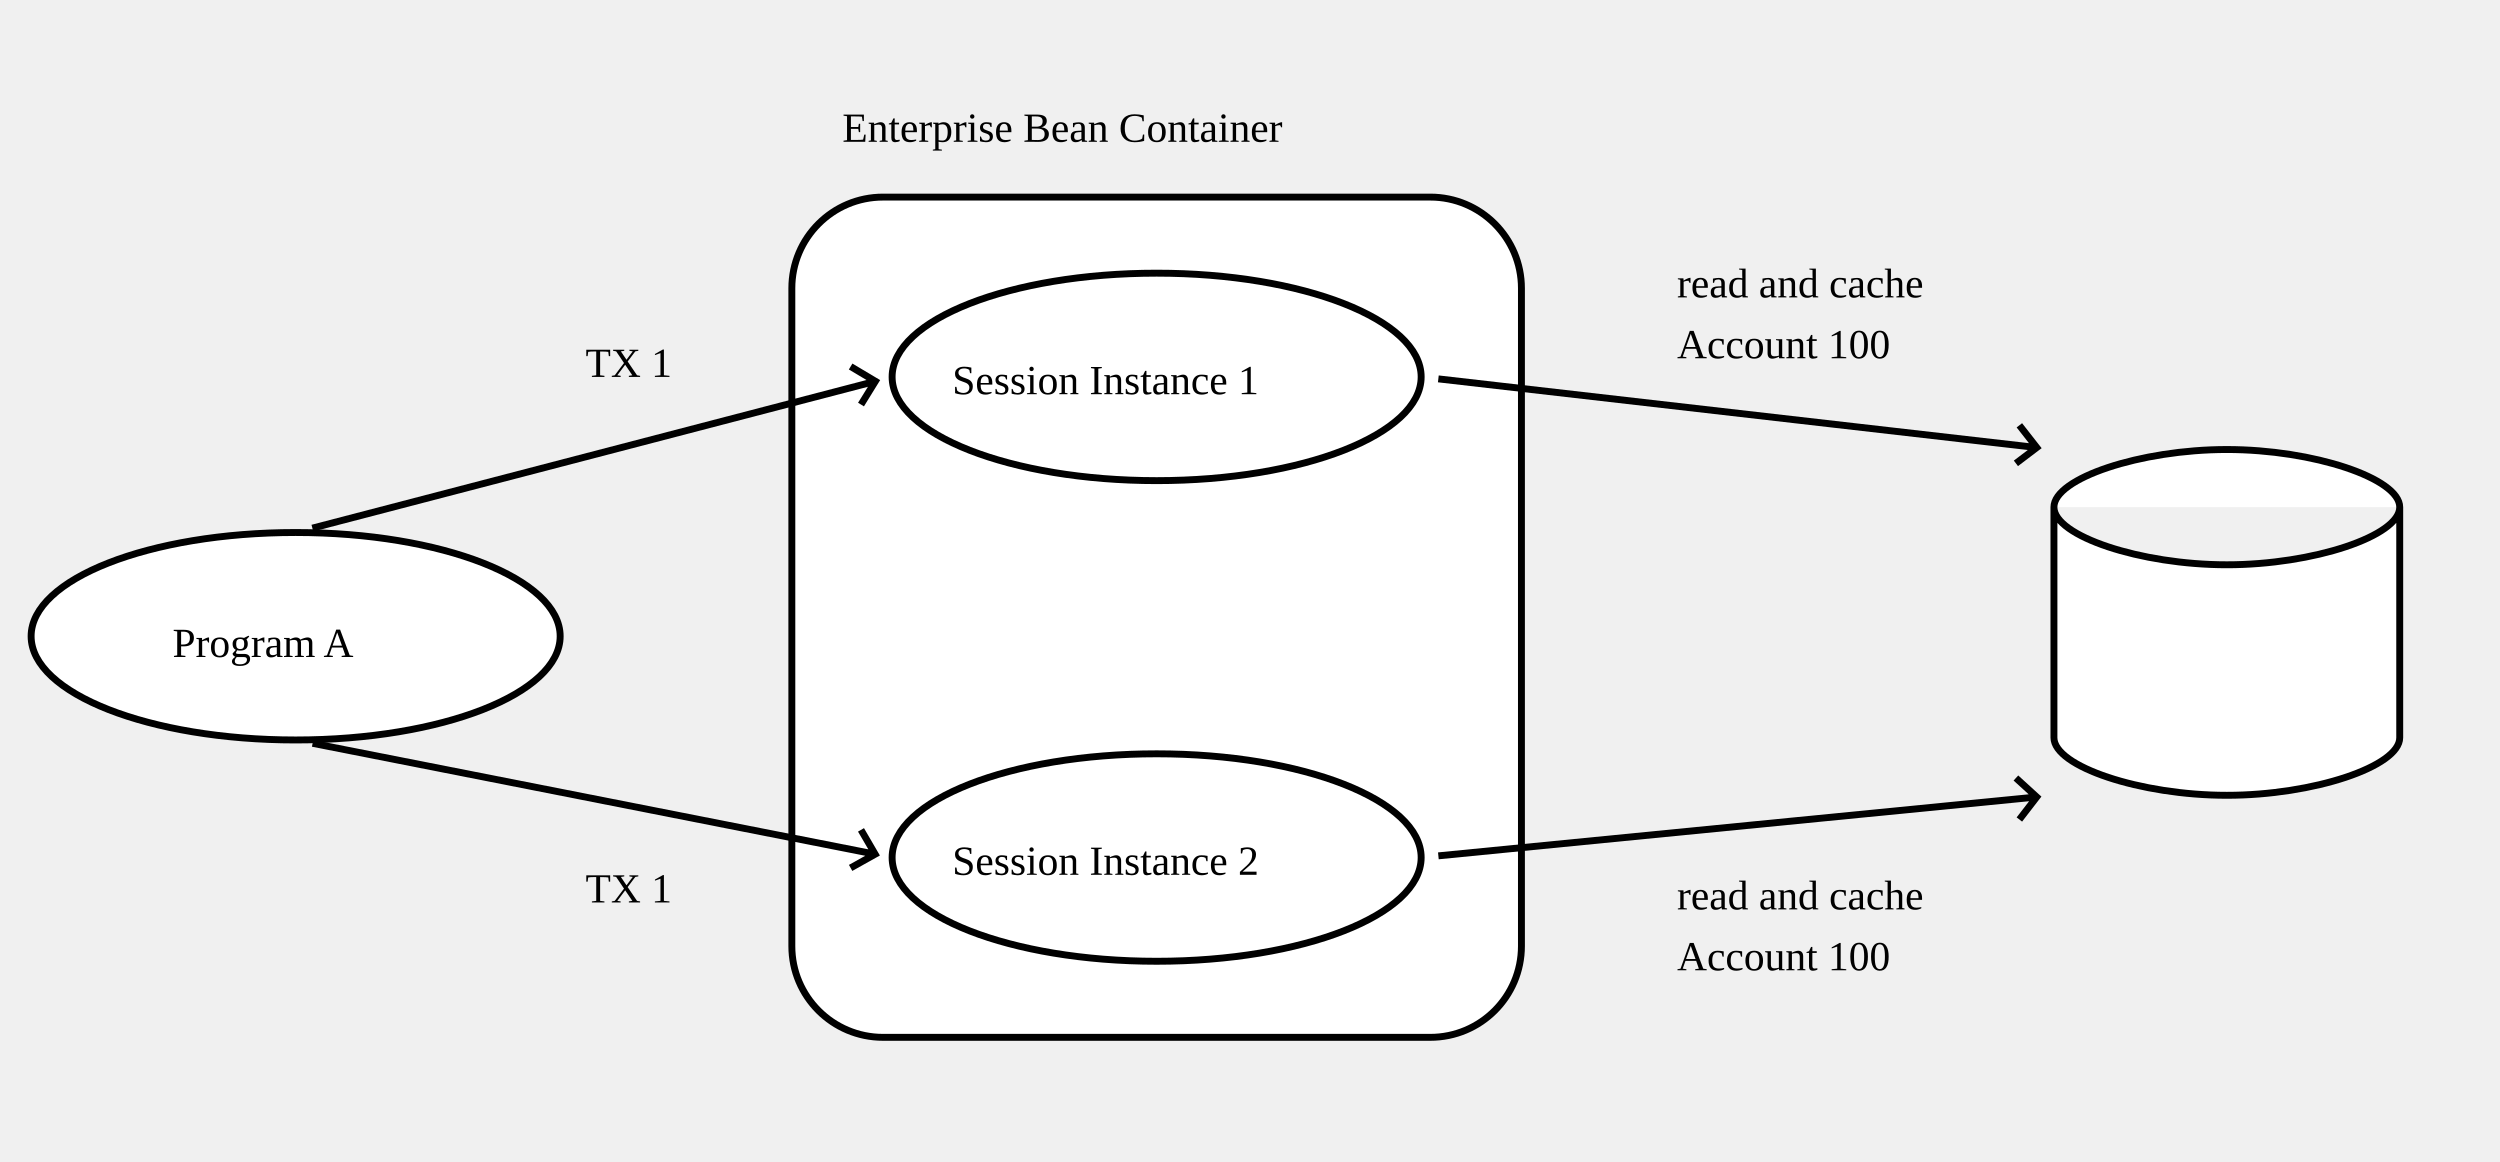
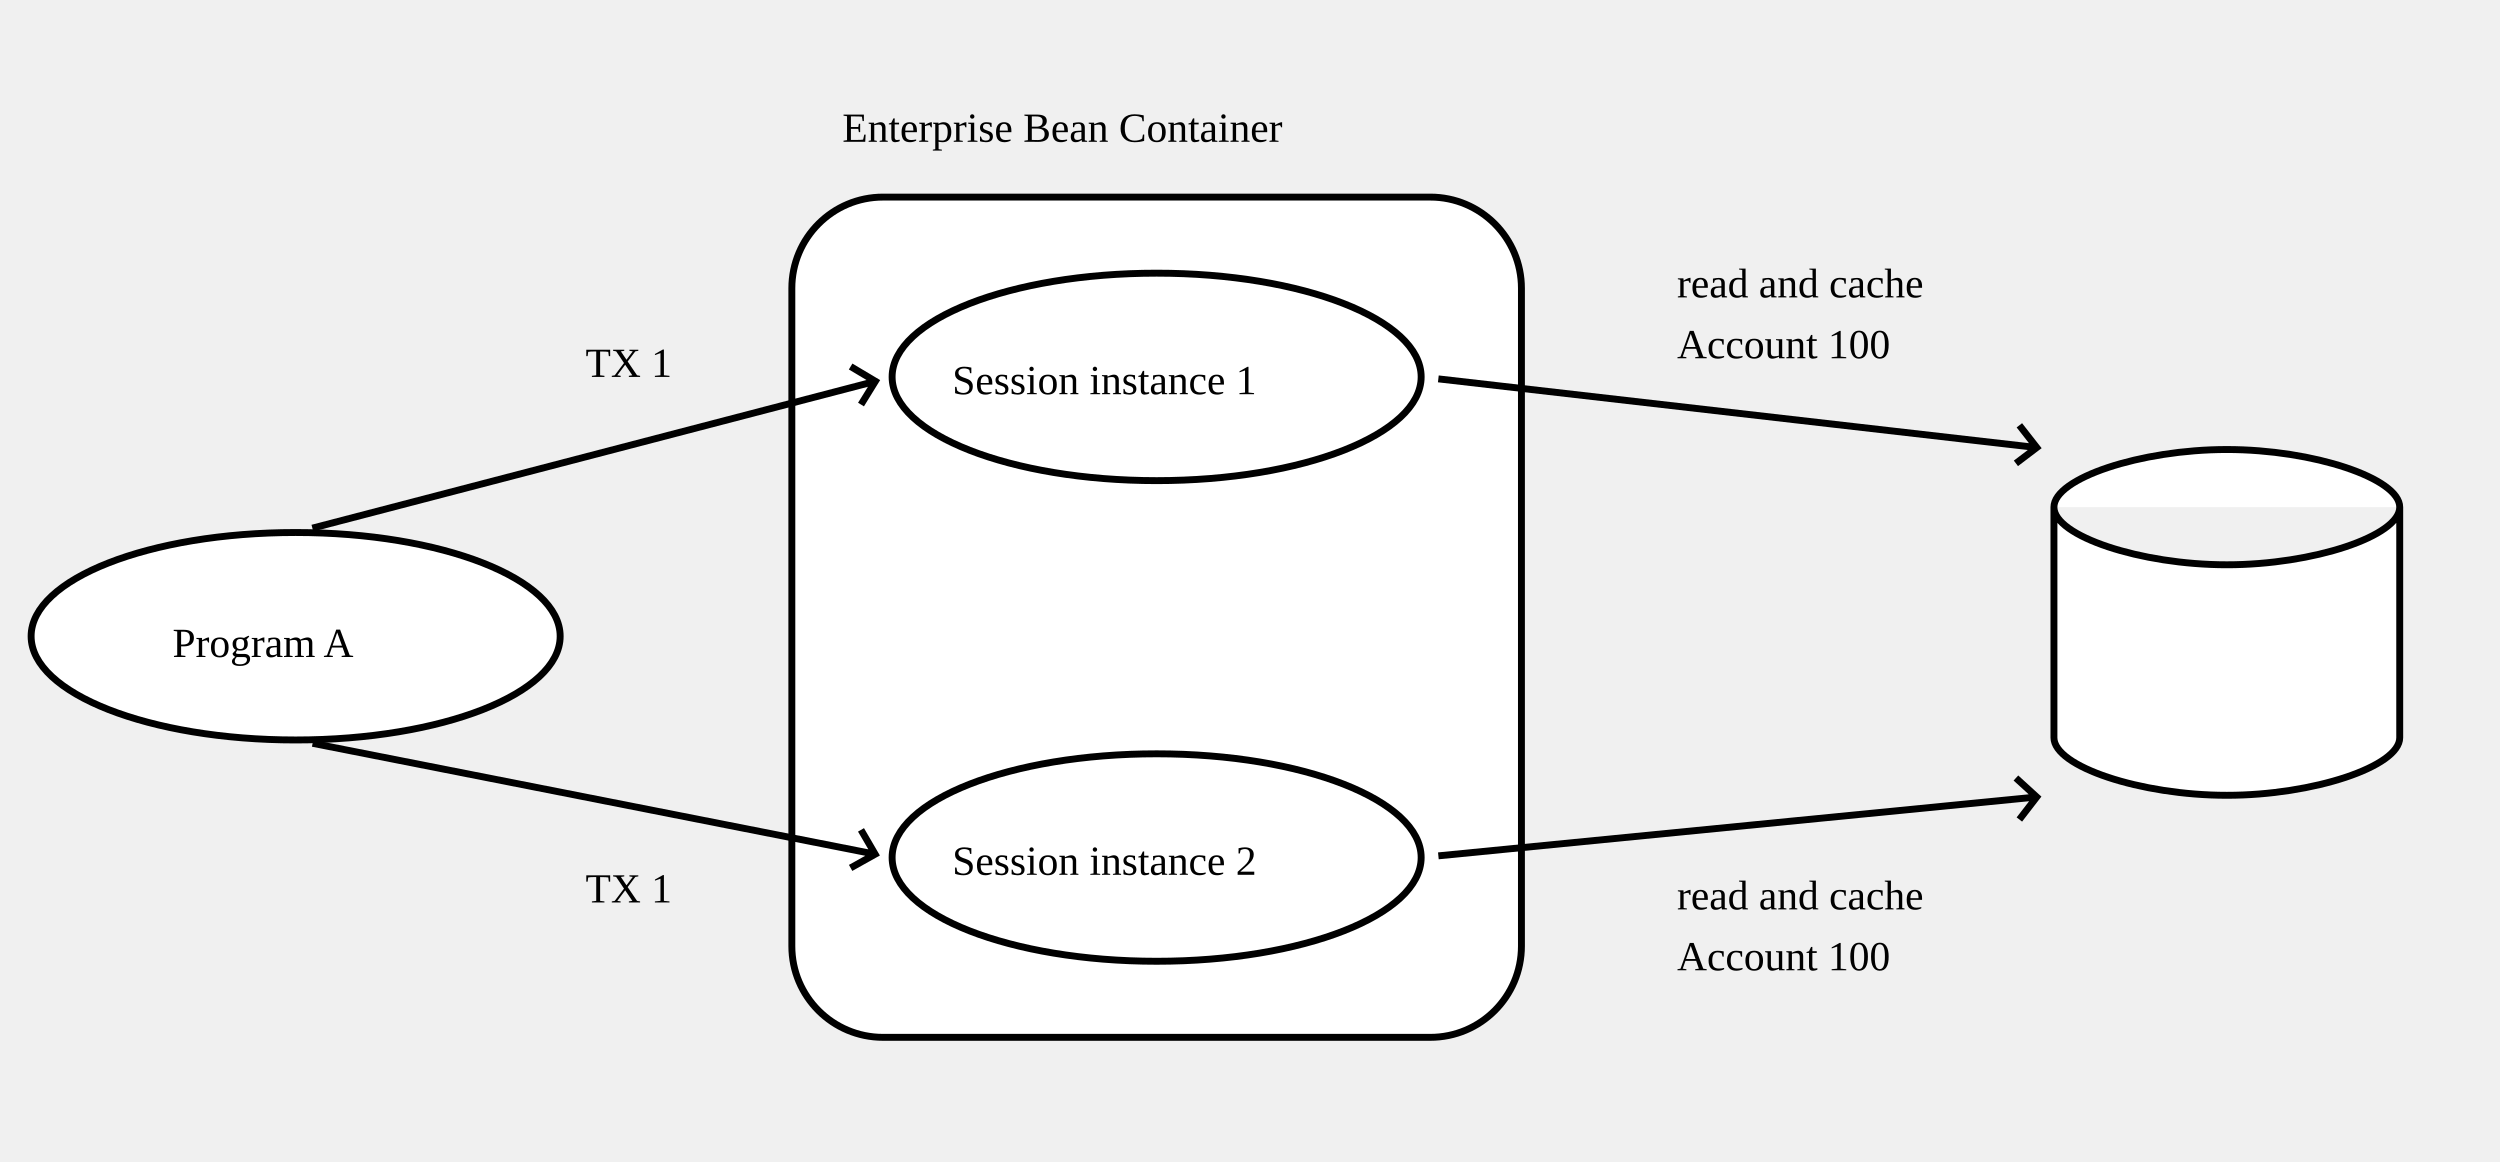
<svg xmlns="http://www.w3.org/2000/svg" width="723" height="336">
  <text x="237" y="41">
    <tspan x="243.602" y="41">Enterprise Bean Container</tspan>
  </text>
  <rect width="211" height="243" x="229" y="57" fill="#fff" stroke="#000" stroke-width="2" rx="26.375" ry="26.375" />
  <ellipse cx="85.5" cy="184" fill="#fff" stroke="#000" stroke-width="2" rx="76.5" ry="30" />
  <text x="48" y="190">
    <tspan x="49.891" y="190">Program A</tspan>
  </text>
  <path fill="none" stroke="#000" stroke-width="2" d="M90.338 152.738l157.986-41.214 4.838-1.262M246 106l7.162 4.262L249 117" />
  <text x="169" y="109">
    <tspan x="169.336" y="109">TX 1</tspan>
  </text>
  <ellipse cx="334.5" cy="109" fill="#fff" stroke="#000" stroke-width="2" rx="76.5" ry="30" />
  <text x="275" y="114">
-     <tspan x="275.398" y="114">Session Instance 1</tspan>
+     <tspan x="275.398" y="114">Session instance 1</tspan>
  </text>
  <path fill="none" stroke="#000" stroke-width="2" d="M415.967 109.57l168.098 19.29 4.968.57M584 123l5.033 6.43L583 134" />
  <text x="485" y="86">
    <tspan x="485" y="86">read and cache</tspan>
    <tspan x="485" y="103.609">Account 100</tspan>
  </text>
  <path fill="none" stroke="#000" stroke-width="2" d="M90.406 214.967l157.783 31.1 4.905.966M249 240l4.094 7.033L246 251" />
  <text x="169" y="261">
    <tspan x="169.336" y="261">TX 1</tspan>
  </text>
  <ellipse cx="334.5" cy="248" fill="#fff" stroke="#000" stroke-width="2" rx="76.5" ry="30" />
  <text x="275" y="253">
-     <tspan x="275.398" y="253">Session Instance 2</tspan>
+     <tspan x="275.398" y="253">Session instance 2</tspan>
  </text>
  <path fill="none" stroke="#000" stroke-width="2" d="M415.976 247.51l168.072-16.53 4.976-.49M583 225l6.024 5.49L584 237" />
  <text x="485" y="263">
    <tspan x="485" y="263">read and cache</tspan>
    <tspan x="485" y="280.609">Account 100</tspan>
  </text>
  <path fill="#fff" stroke="#000" stroke-width="2" d="M594 146.667v66.666c0 8.334 25 16.667 50 16.667s50-8.333 50-16.667v-66.666c0 8.333-25 16.666-50 16.666s-50-8.333-50-16.666c0-8.334 25-16.667 50-16.667s50 8.333 50 16.667" />
</svg>
